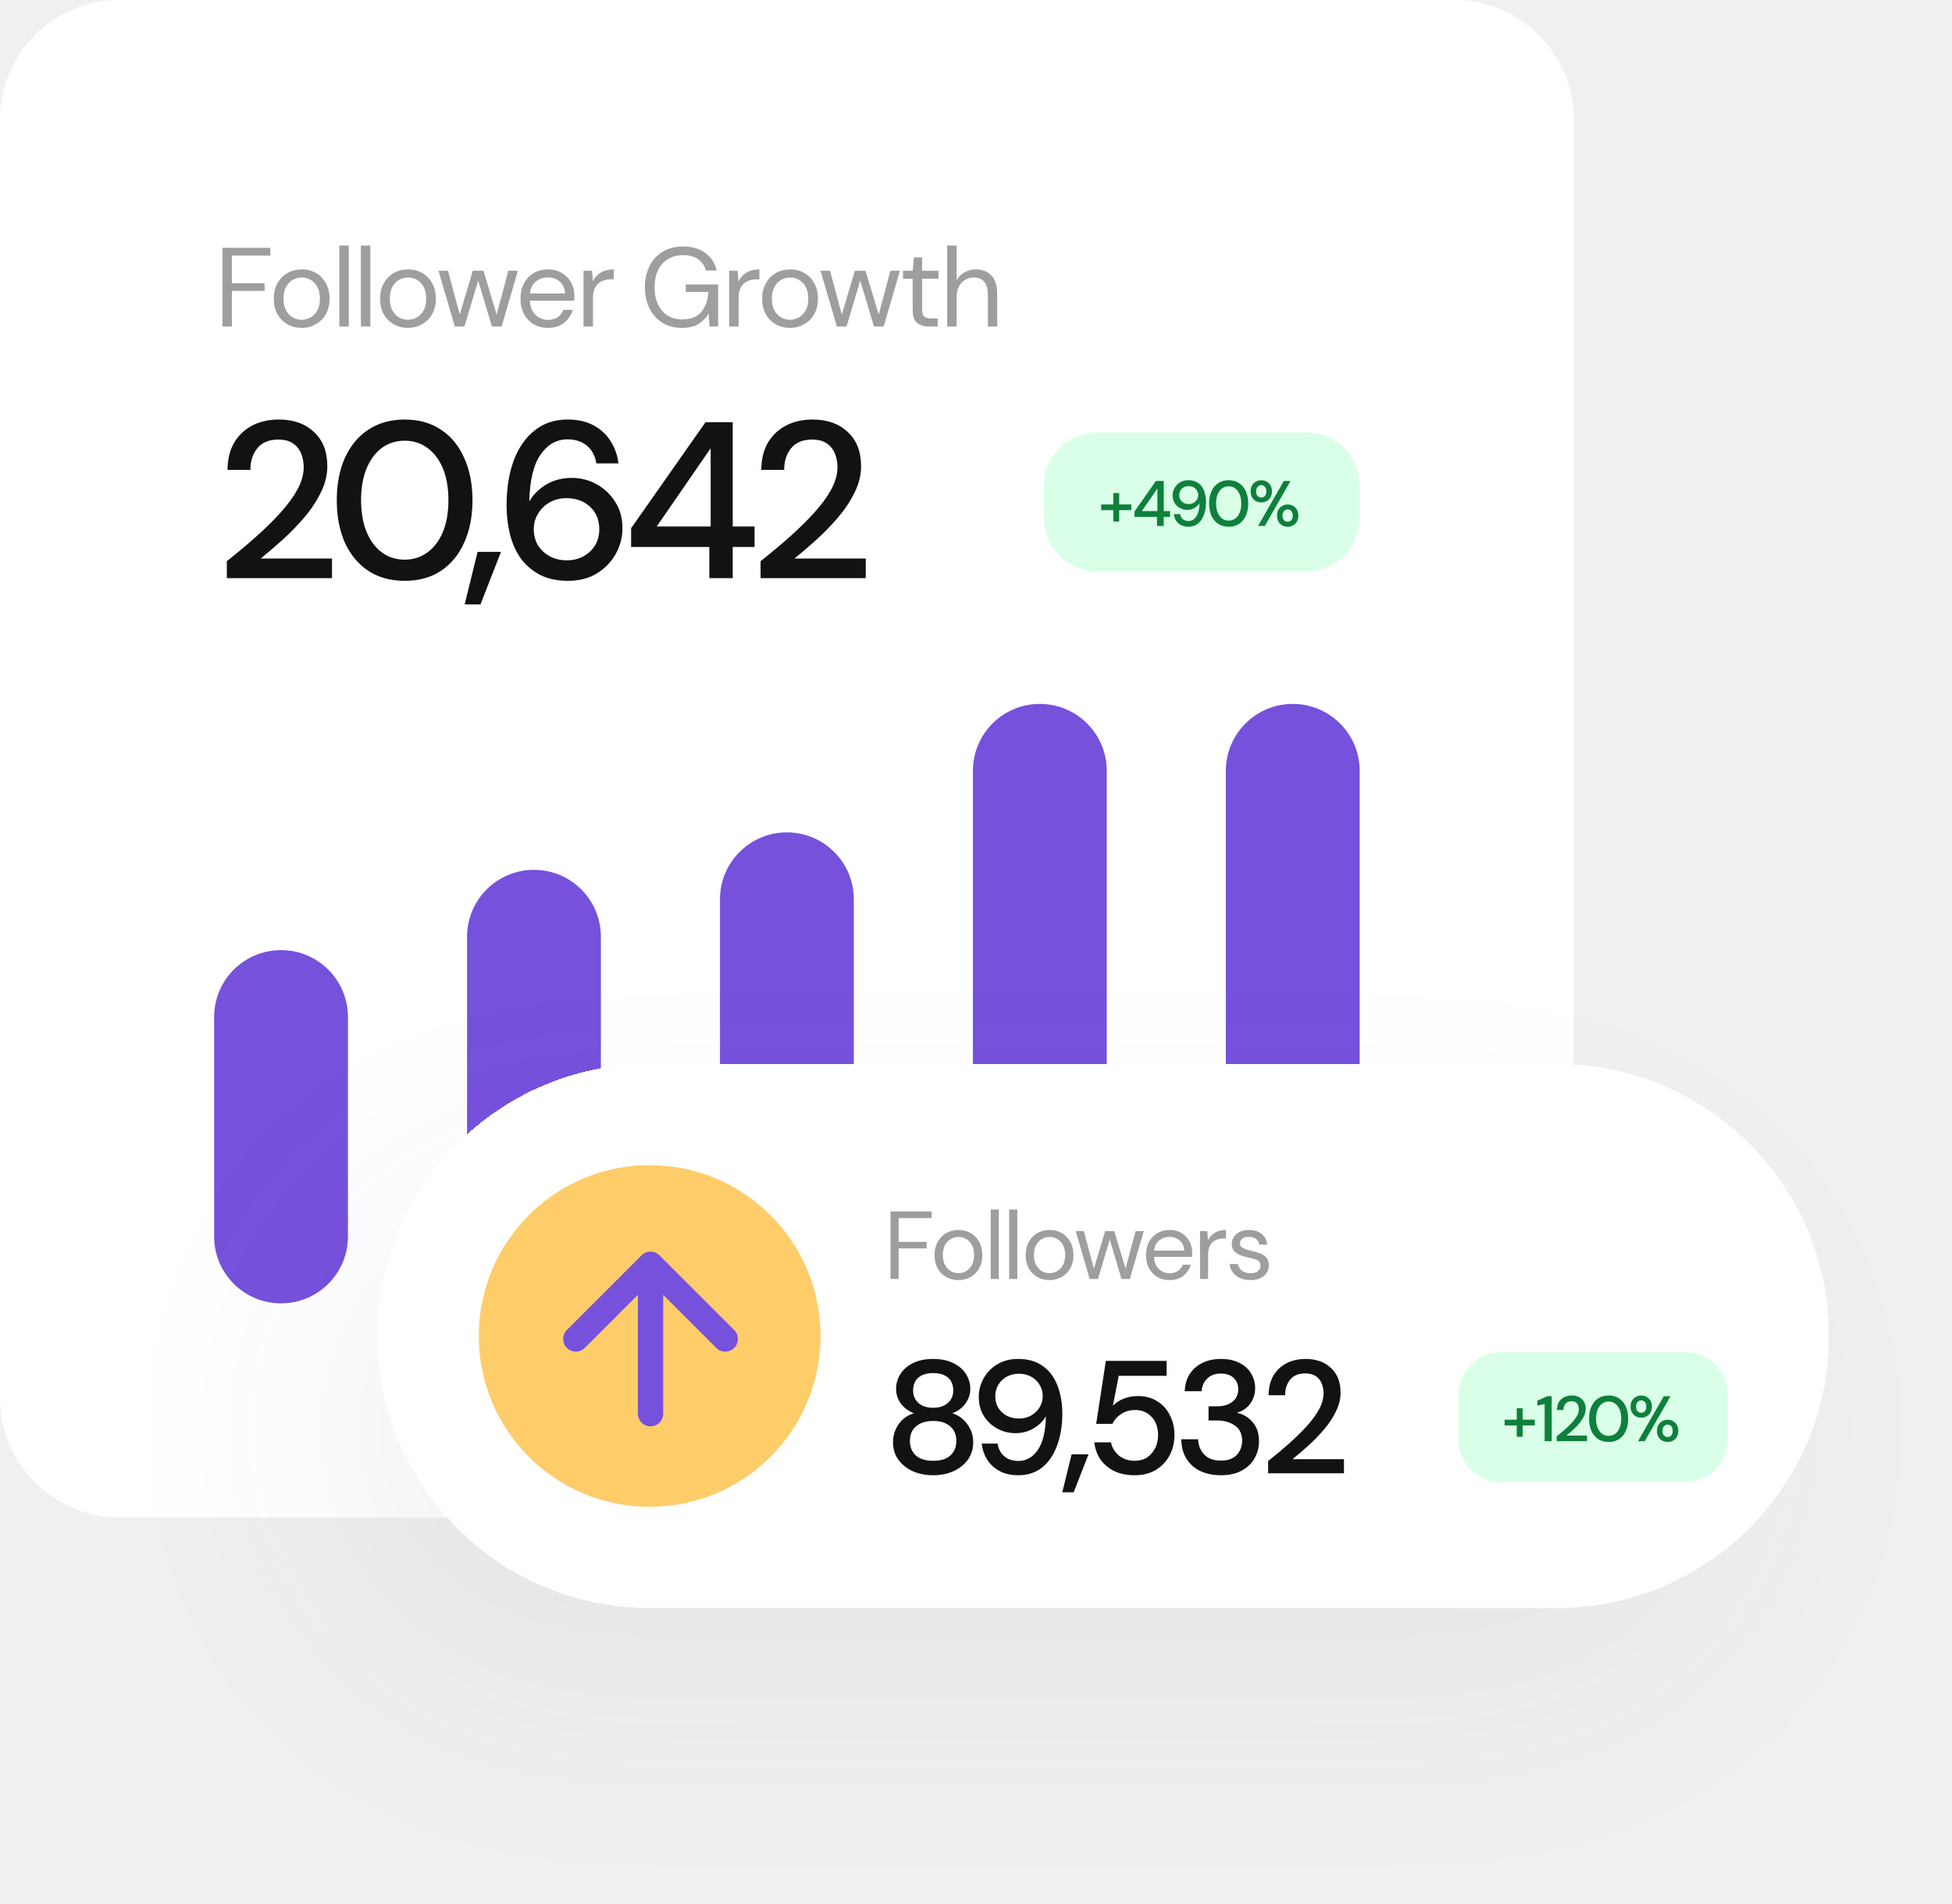
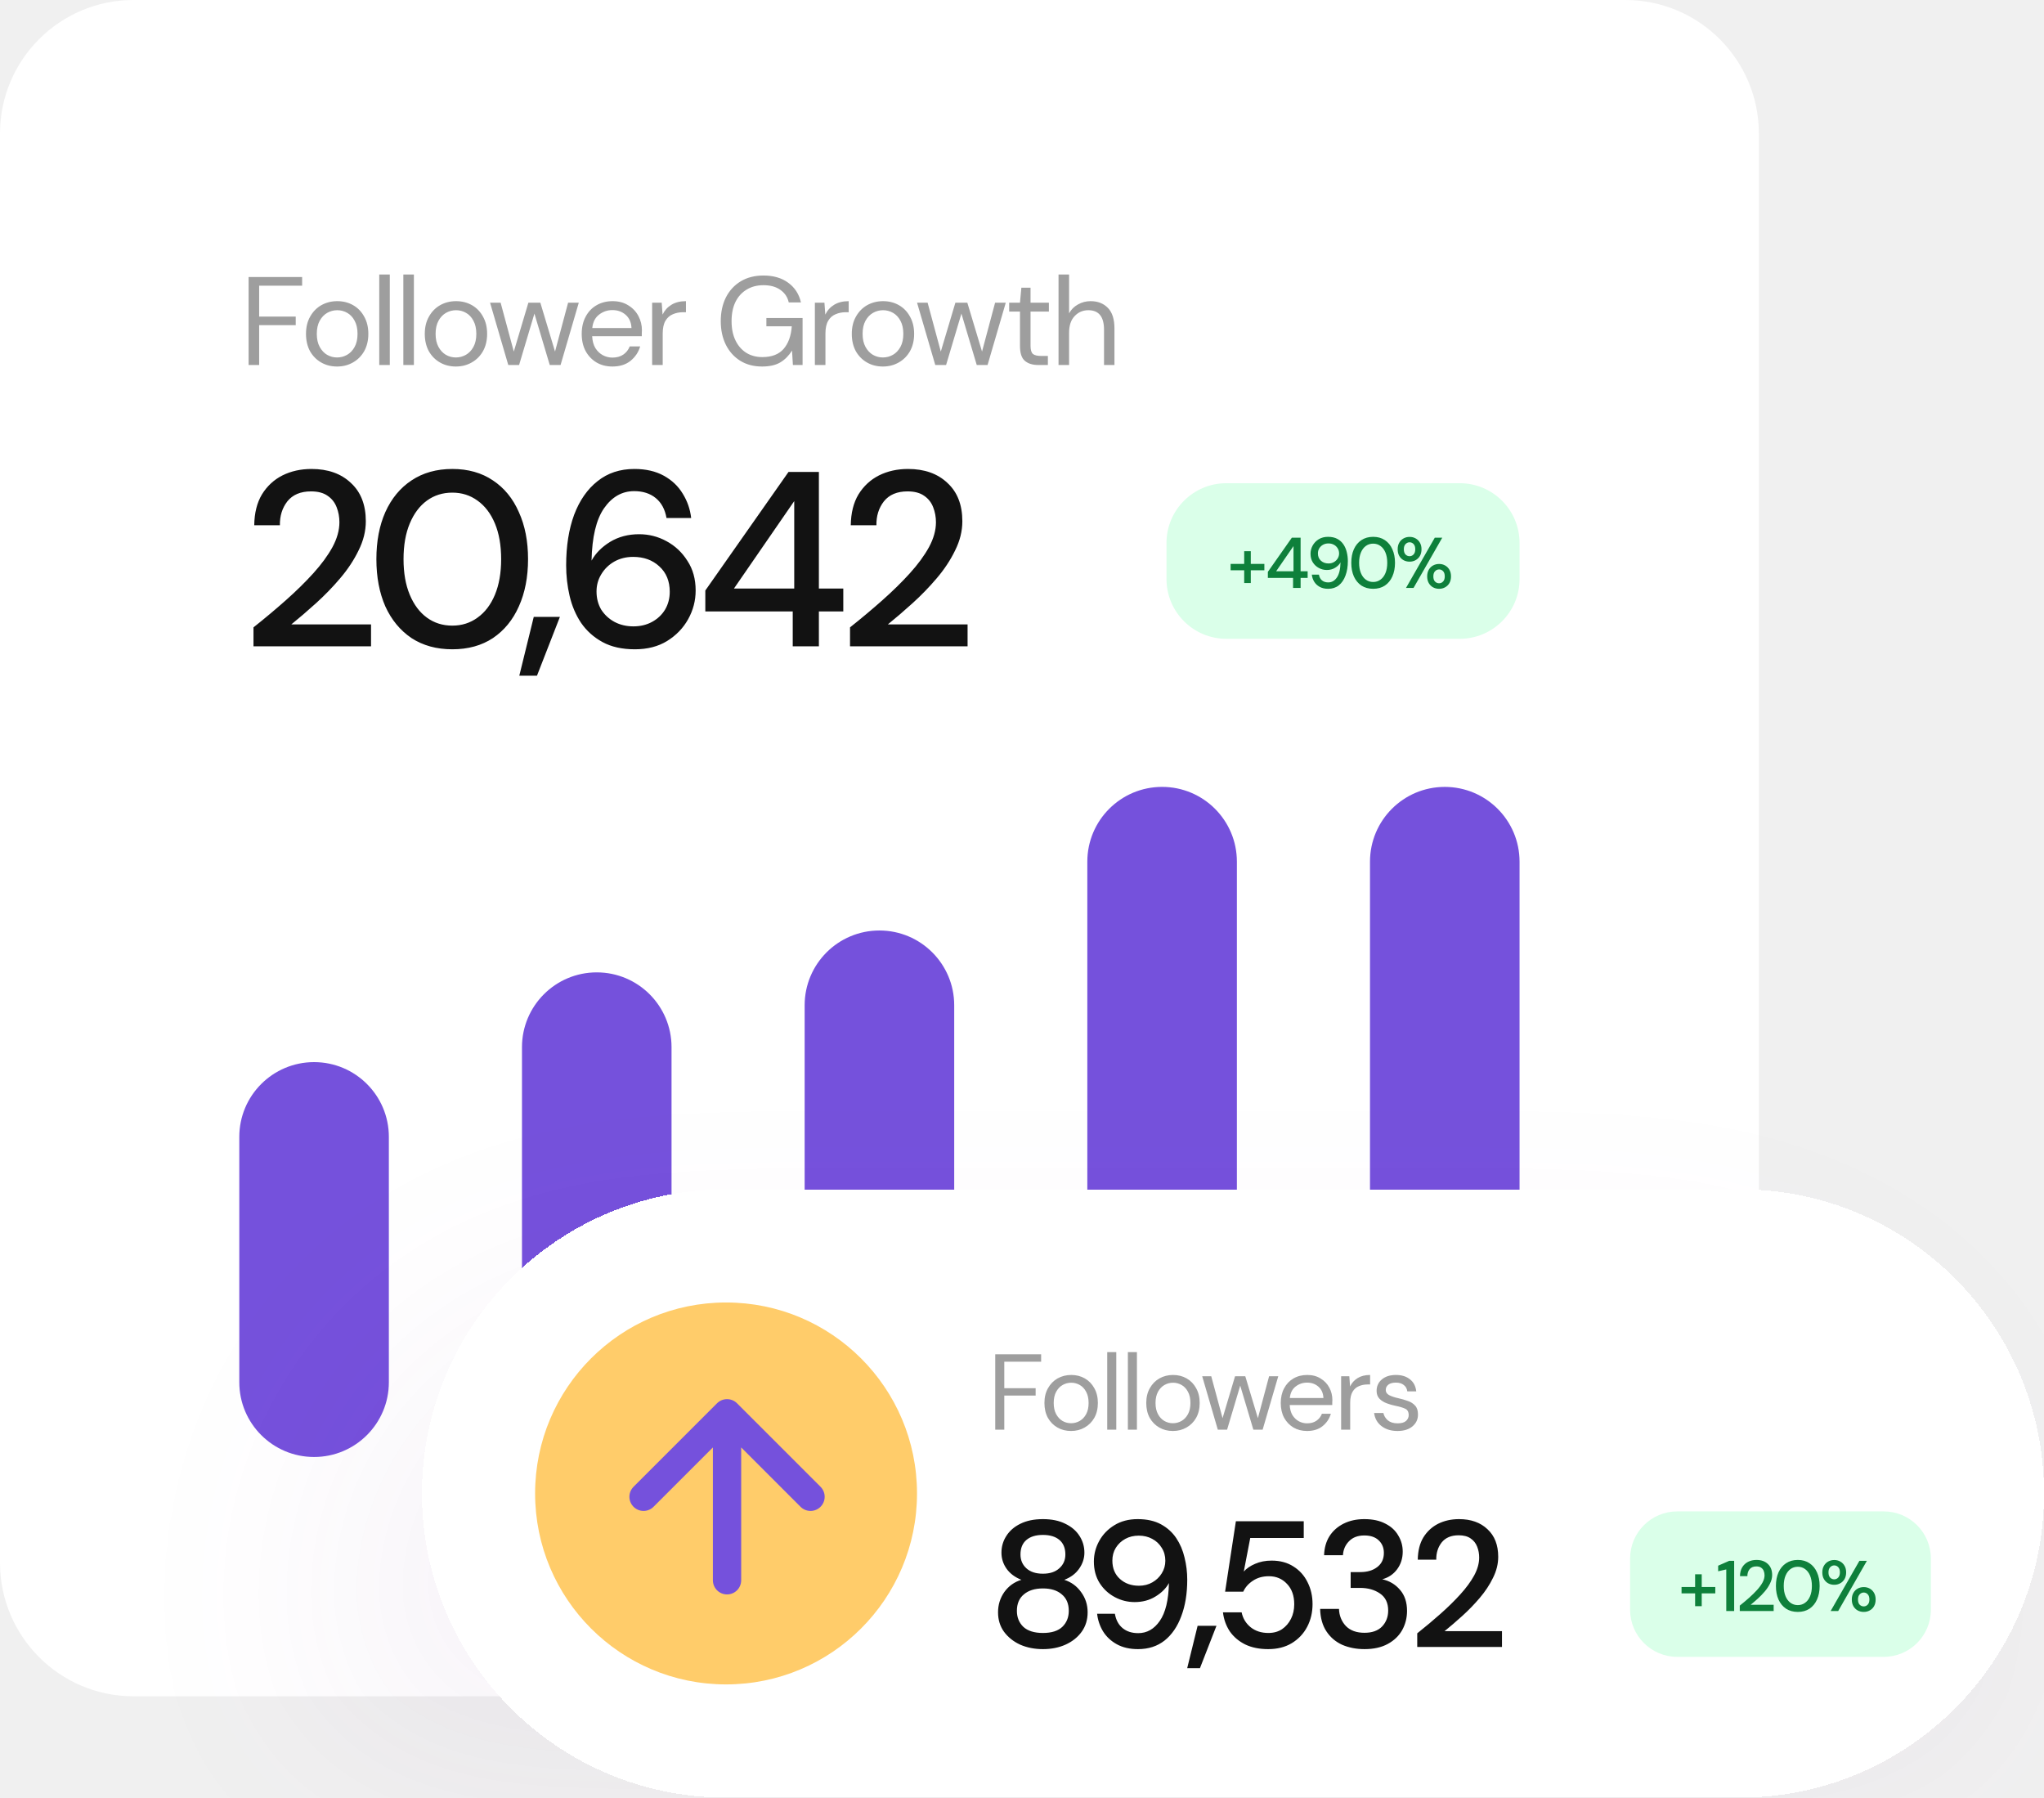
- <svg xmlns="http://www.w3.org/2000/svg" width="243" height="237" viewBox="0 0 243 237" fill="none">
+ <svg xmlns="http://www.w3.org/2000/svg" fill="none" viewBox="0 0 227.68 200.22">
  <rect width="195.918" height="188.939" rx="14.877" fill="white" />
  <path d="M27.691 40.656V30.856H33.655V31.822H28.867V35.266H32.941V36.218H28.867V40.656H27.691ZM37.543 40.824C36.89 40.824 36.302 40.674 35.779 40.376C35.256 40.077 34.841 39.657 34.533 39.116C34.234 38.565 34.085 37.921 34.085 37.184C34.085 36.446 34.239 35.807 34.547 35.266C34.855 34.715 35.27 34.29 35.793 33.992C36.325 33.693 36.918 33.544 37.571 33.544C38.224 33.544 38.812 33.693 39.335 33.992C39.858 34.29 40.268 34.715 40.567 35.266C40.875 35.807 41.029 36.446 41.029 37.184C41.029 37.921 40.875 38.565 40.567 39.116C40.259 39.657 39.839 40.077 39.307 40.376C38.784 40.674 38.196 40.824 37.543 40.824ZM37.543 39.816C37.944 39.816 38.318 39.718 38.663 39.522C39.008 39.326 39.288 39.032 39.503 38.64C39.718 38.248 39.825 37.762 39.825 37.184C39.825 36.605 39.718 36.12 39.503 35.728C39.298 35.336 39.022 35.042 38.677 34.846C38.332 34.65 37.963 34.552 37.571 34.552C37.17 34.552 36.796 34.65 36.451 34.846C36.106 35.042 35.826 35.336 35.611 35.728C35.396 36.12 35.289 36.605 35.289 37.184C35.289 37.762 35.396 38.248 35.611 38.64C35.826 39.032 36.101 39.326 36.437 39.522C36.782 39.718 37.151 39.816 37.543 39.816ZM42.244 40.656V30.576H43.42V40.656H42.244ZM44.928 40.656V30.576H46.104V40.656H44.928ZM50.775 40.824C50.122 40.824 49.534 40.674 49.011 40.376C48.489 40.077 48.073 39.657 47.765 39.116C47.467 38.565 47.317 37.921 47.317 37.184C47.317 36.446 47.471 35.807 47.779 35.266C48.087 34.715 48.502 34.29 49.025 33.992C49.557 33.693 50.15 33.544 50.803 33.544C51.456 33.544 52.044 33.693 52.567 33.992C53.09 34.29 53.501 34.715 53.799 35.266C54.107 35.807 54.261 36.446 54.261 37.184C54.261 37.921 54.107 38.565 53.799 39.116C53.491 39.657 53.071 40.077 52.539 40.376C52.017 40.674 51.428 40.824 50.775 40.824ZM50.775 39.816C51.176 39.816 51.55 39.718 51.895 39.522C52.24 39.326 52.52 39.032 52.735 38.64C52.95 38.248 53.057 37.762 53.057 37.184C53.057 36.605 52.95 36.12 52.735 35.728C52.53 35.336 52.255 35.042 51.909 34.846C51.564 34.65 51.195 34.552 50.803 34.552C50.402 34.552 50.029 34.65 49.683 34.846C49.338 35.042 49.058 35.336 48.843 35.728C48.629 36.12 48.521 36.605 48.521 37.184C48.521 37.762 48.629 38.248 48.843 38.64C49.058 39.032 49.333 39.326 49.669 39.522C50.014 39.718 50.383 39.816 50.775 39.816ZM56.617 40.656L54.587 33.712H55.763L57.233 39.158L58.857 33.712H60.187L61.825 39.158L63.281 33.712H64.471L62.441 40.656H61.237L59.529 34.93L57.821 40.656H56.617ZM68.213 40.824C67.551 40.824 66.963 40.674 66.45 40.376C65.936 40.068 65.53 39.643 65.231 39.102C64.942 38.56 64.797 37.921 64.797 37.184C64.797 36.456 64.942 35.821 65.231 35.28C65.521 34.729 65.922 34.304 66.436 34.006C66.958 33.698 67.56 33.544 68.242 33.544C68.913 33.544 69.492 33.698 69.978 34.006C70.472 34.304 70.85 34.701 71.112 35.196C71.373 35.69 71.504 36.222 71.504 36.792C71.504 36.894 71.499 36.997 71.49 37.1C71.49 37.202 71.49 37.319 71.49 37.45H65.96C65.987 37.982 66.109 38.425 66.323 38.78C66.547 39.125 66.823 39.386 67.15 39.564C67.486 39.741 67.84 39.83 68.213 39.83C68.699 39.83 69.105 39.718 69.431 39.494C69.758 39.27 69.996 38.966 70.145 38.584H71.308C71.121 39.228 70.761 39.764 70.23 40.194C69.707 40.614 69.035 40.824 68.213 40.824ZM68.213 34.538C67.653 34.538 67.154 34.71 66.716 35.056C66.286 35.392 66.039 35.886 65.974 36.54H70.341C70.314 35.914 70.099 35.424 69.698 35.07C69.296 34.715 68.802 34.538 68.213 34.538ZM72.642 40.656V33.712H73.706L73.804 35.042C74.019 34.584 74.346 34.22 74.784 33.95C75.223 33.679 75.764 33.544 76.408 33.544V34.776H76.086C75.675 34.776 75.297 34.85 74.952 35C74.607 35.14 74.332 35.382 74.126 35.728C73.921 36.073 73.818 36.549 73.818 37.156V40.656H72.642ZM84.877 40.824C83.963 40.824 83.16 40.614 82.469 40.194C81.779 39.764 81.242 39.172 80.859 38.416C80.477 37.65 80.285 36.768 80.285 35.77C80.285 34.771 80.477 33.889 80.859 33.124C81.251 32.358 81.802 31.761 82.511 31.332C83.23 30.902 84.075 30.688 85.045 30.688C86.147 30.688 87.061 30.954 87.789 31.486C88.527 32.018 89.003 32.75 89.217 33.684H87.859C87.729 33.096 87.416 32.629 86.921 32.284C86.436 31.938 85.811 31.766 85.045 31.766C84.327 31.766 83.701 31.929 83.169 32.256C82.637 32.573 82.222 33.03 81.923 33.628C81.634 34.225 81.489 34.939 81.489 35.77C81.489 36.6 81.634 37.314 81.923 37.912C82.213 38.509 82.614 38.971 83.127 39.298C83.641 39.615 84.238 39.774 84.919 39.774C85.965 39.774 86.753 39.47 87.285 38.864C87.817 38.248 88.121 37.408 88.195 36.344H85.367V35.42H89.399V40.656H88.321L88.223 39.046C87.869 39.615 87.435 40.054 86.921 40.362C86.408 40.67 85.727 40.824 84.877 40.824ZM90.769 40.656V33.712H91.833L91.931 35.042C92.146 34.584 92.472 34.22 92.911 33.95C93.35 33.679 93.891 33.544 94.535 33.544V34.776H94.213C93.802 34.776 93.424 34.85 93.079 35C92.734 35.14 92.458 35.382 92.253 35.728C92.048 36.073 91.945 36.549 91.945 37.156V40.656H90.769ZM98.339 40.824C97.686 40.824 97.098 40.674 96.575 40.376C96.052 40.077 95.637 39.657 95.329 39.116C95.03 38.565 94.881 37.921 94.881 37.184C94.881 36.446 95.035 35.807 95.343 35.266C95.651 34.715 96.066 34.29 96.589 33.992C97.121 33.693 97.714 33.544 98.367 33.544C99.02 33.544 99.608 33.693 100.131 33.992C100.654 34.29 101.064 34.715 101.363 35.266C101.671 35.807 101.825 36.446 101.825 37.184C101.825 37.921 101.671 38.565 101.363 39.116C101.055 39.657 100.635 40.077 100.103 40.376C99.58 40.674 98.992 40.824 98.339 40.824ZM98.339 39.816C98.74 39.816 99.114 39.718 99.459 39.522C99.804 39.326 100.084 39.032 100.299 38.64C100.514 38.248 100.621 37.762 100.621 37.184C100.621 36.605 100.514 36.12 100.299 35.728C100.094 35.336 99.818 35.042 99.473 34.846C99.128 34.65 98.759 34.552 98.367 34.552C97.966 34.552 97.592 34.65 97.247 34.846C96.902 35.042 96.622 35.336 96.407 35.728C96.192 36.12 96.085 36.605 96.085 37.184C96.085 37.762 96.192 38.248 96.407 38.64C96.622 39.032 96.897 39.326 97.233 39.522C97.578 39.718 97.947 39.816 98.339 39.816ZM104.18 40.656L102.15 33.712H103.326L104.796 39.158L106.42 33.712H107.75L109.388 39.158L110.844 33.712H112.034L110.004 40.656H108.8L107.092 34.93L105.384 40.656H104.18ZM115.659 40.656C115.025 40.656 114.525 40.502 114.161 40.194C113.797 39.886 113.615 39.33 113.615 38.528V34.706H112.411V33.712H113.615L113.769 32.046H114.791V33.712H116.835V34.706H114.791V38.528C114.791 38.966 114.88 39.265 115.057 39.424C115.235 39.573 115.547 39.648 115.995 39.648H116.723V40.656H115.659ZM117.909 40.656V30.576H119.085V34.902C119.319 34.472 119.65 34.141 120.079 33.908C120.509 33.665 120.975 33.544 121.479 33.544C122.282 33.544 122.926 33.796 123.411 34.3C123.897 34.794 124.139 35.56 124.139 36.596V40.656H122.977V36.722C122.977 35.275 122.394 34.552 121.227 34.552C120.621 34.552 120.112 34.771 119.701 35.21C119.291 35.639 119.085 36.255 119.085 37.058V40.656H117.909Z" fill="#9E9E9E" />
  <path d="M28.236 71.987V69.878C29.494 68.88 30.696 67.872 31.843 66.855C32.989 65.838 34.007 64.839 34.894 63.859C35.8 62.86 36.512 61.889 37.03 60.946C37.548 59.984 37.807 59.06 37.807 58.172C37.807 57.58 37.705 57.025 37.502 56.507C37.298 55.971 36.965 55.546 36.503 55.231C36.041 54.898 35.421 54.732 34.645 54.732C33.48 54.732 32.601 55.102 32.009 55.842C31.436 56.581 31.159 57.469 31.177 58.505H28.32C28.338 57.136 28.625 55.99 29.18 55.065C29.753 54.14 30.511 53.437 31.454 52.957C32.416 52.476 33.498 52.235 34.7 52.235C36.531 52.235 37.992 52.753 39.083 53.789C40.193 54.806 40.748 56.23 40.748 58.061C40.748 59.152 40.479 60.234 39.943 61.306C39.425 62.379 38.741 63.415 37.89 64.413C37.058 65.394 36.161 66.318 35.199 67.188C34.238 68.057 33.322 68.843 32.453 69.546H41.33V71.987H28.236ZM50.386 72.32C48.629 72.32 47.113 71.903 45.837 71.071C44.579 70.221 43.608 69.046 42.924 67.548C42.258 66.032 41.925 64.275 41.925 62.278C41.925 60.28 42.258 58.532 42.924 57.035C43.608 55.518 44.579 54.344 45.837 53.511C47.113 52.661 48.629 52.235 50.386 52.235C52.143 52.235 53.65 52.661 54.908 53.511C56.165 54.344 57.127 55.518 57.793 57.035C58.477 58.532 58.819 60.28 58.819 62.278C58.819 64.275 58.477 66.032 57.793 67.548C57.127 69.046 56.165 70.221 54.908 71.071C53.65 71.903 52.143 72.32 50.386 72.32ZM50.386 69.684C51.44 69.684 52.374 69.388 53.188 68.796C54.02 68.205 54.667 67.354 55.13 66.244C55.592 65.135 55.823 63.812 55.823 62.278C55.823 60.742 55.592 59.42 55.13 58.311C54.667 57.201 54.02 56.35 53.188 55.758C52.374 55.167 51.44 54.871 50.386 54.871C49.313 54.871 48.37 55.167 47.556 55.758C46.743 56.35 46.105 57.201 45.642 58.311C45.18 59.42 44.949 60.742 44.949 62.278C44.949 63.812 45.18 65.135 45.642 66.244C46.105 67.354 46.743 68.205 47.556 68.796C48.37 69.388 49.313 69.684 50.386 69.684ZM57.845 75.26L59.454 68.713H62.367L59.814 75.26H57.845ZM70.719 72.32C69.295 72.32 68.093 72.051 67.113 71.515C66.133 70.979 65.338 70.267 64.727 69.379C64.136 68.491 63.71 67.493 63.451 66.383C63.192 65.273 63.063 64.136 63.063 62.971C63.063 60.826 63.359 58.949 63.951 57.34C64.561 55.731 65.43 54.482 66.558 53.595C67.686 52.688 69.055 52.235 70.664 52.235C71.94 52.235 73.031 52.485 73.937 52.984C74.843 53.484 75.546 54.15 76.046 54.982C76.563 55.814 76.878 56.72 76.989 57.7H74.242C74.076 56.739 73.678 55.999 73.049 55.481C72.421 54.963 71.616 54.704 70.636 54.704C69.286 54.704 68.167 55.342 67.279 56.618C66.41 57.876 65.948 59.818 65.892 62.444C66.336 61.63 67.021 60.937 67.945 60.363C68.888 59.79 69.97 59.503 71.191 59.503C72.282 59.503 73.299 59.762 74.242 60.28C75.204 60.798 75.981 61.529 76.573 62.472C77.183 63.396 77.488 64.497 77.488 65.773C77.488 66.901 77.211 67.964 76.656 68.963C76.101 69.962 75.315 70.775 74.298 71.404C73.299 72.014 72.106 72.32 70.719 72.32ZM70.553 69.767C71.33 69.767 72.023 69.601 72.633 69.268C73.244 68.935 73.725 68.482 74.076 67.909C74.427 67.317 74.603 66.651 74.603 65.912C74.603 64.728 74.215 63.785 73.438 63.082C72.68 62.379 71.709 62.028 70.525 62.028C69.748 62.028 69.046 62.203 68.417 62.555C67.807 62.906 67.326 63.378 66.974 63.97C66.623 64.543 66.447 65.181 66.447 65.884C66.447 66.642 66.623 67.317 66.974 67.909C67.344 68.482 67.834 68.935 68.445 69.268C69.073 69.601 69.776 69.767 70.553 69.767ZM88.302 71.987V68.103H78.565V65.773L87.831 52.568H91.215V65.551H93.934V68.103H91.215V71.987H88.302ZM81.756 65.551H88.469V55.814L81.756 65.551ZM94.684 71.987V69.878C95.942 68.88 97.144 67.872 98.29 66.855C99.437 65.838 100.454 64.839 101.342 63.859C102.248 62.86 102.96 61.889 103.478 60.946C103.996 59.984 104.255 59.06 104.255 58.172C104.255 57.58 104.153 57.025 103.949 56.507C103.746 55.971 103.413 55.546 102.951 55.231C102.488 54.898 101.869 54.732 101.092 54.732C99.927 54.732 99.049 55.102 98.457 55.842C97.883 56.581 97.606 57.469 97.624 58.505H94.767C94.786 57.136 95.072 55.99 95.627 55.065C96.201 54.14 96.959 53.437 97.902 52.957C98.864 52.476 99.945 52.235 101.148 52.235C102.978 52.235 104.439 52.753 105.531 53.789C106.64 54.806 107.195 56.23 107.195 58.061C107.195 59.152 106.927 60.234 106.391 61.306C105.873 62.379 105.188 63.415 104.338 64.413C103.506 65.394 102.609 66.318 101.647 67.188C100.685 68.057 99.77 68.843 98.901 69.546H107.778V71.987H94.684Z" fill="#121212" />
  <rect x="129.935" y="53.821" width="39.328" height="17.331" rx="6.664" fill="#DAFFE9" />
  <path d="M137.078 63.52V62.808H138.59V61.392H139.325V62.808H140.837V63.52H139.325V64.943H138.59V63.52H137.078ZM144.034 65.487V64.367H141.227V63.695L143.898 59.889H144.874V63.632H145.658V64.367H144.874V65.487H144.034ZM142.147 63.632H144.082V60.825L142.147 63.632ZM147.945 65.583C147.577 65.583 147.263 65.511 147.001 65.367C146.74 65.223 146.535 65.031 146.386 64.791C146.242 64.551 146.154 64.29 146.122 64.007H146.913C146.961 64.284 147.076 64.498 147.257 64.647C147.439 64.796 147.67 64.871 147.953 64.871C148.342 64.871 148.662 64.69 148.913 64.327C149.169 63.959 149.304 63.397 149.32 62.64C149.193 62.874 148.993 63.074 148.721 63.24C148.454 63.405 148.145 63.487 147.793 63.487C147.479 63.487 147.183 63.413 146.905 63.264C146.628 63.114 146.404 62.906 146.234 62.64C146.063 62.368 145.978 62.048 145.978 61.68C145.978 61.355 146.058 61.048 146.218 60.761C146.378 60.473 146.602 60.241 146.889 60.065C147.183 59.884 147.529 59.793 147.929 59.793C148.34 59.793 148.686 59.87 148.969 60.025C149.251 60.18 149.478 60.385 149.648 60.641C149.819 60.897 149.942 61.184 150.016 61.504C150.096 61.824 150.136 62.152 150.136 62.488C150.136 63.106 150.048 63.648 149.872 64.111C149.702 64.575 149.454 64.938 149.129 65.199C148.803 65.455 148.409 65.583 147.945 65.583ZM147.985 62.76C148.209 62.76 148.409 62.709 148.585 62.608C148.761 62.507 148.899 62.373 149.001 62.208C149.107 62.038 149.161 61.851 149.161 61.648C149.161 61.43 149.107 61.238 149.001 61.072C148.899 60.902 148.758 60.769 148.577 60.673C148.401 60.577 148.201 60.529 147.977 60.529C147.753 60.529 147.553 60.577 147.377 60.673C147.201 60.769 147.06 60.902 146.953 61.072C146.852 61.238 146.802 61.427 146.802 61.64C146.802 61.981 146.913 62.253 147.137 62.456C147.361 62.658 147.644 62.76 147.985 62.76ZM152.958 65.583C152.451 65.583 152.014 65.463 151.646 65.223C151.284 64.978 151.004 64.639 150.807 64.207C150.615 63.77 150.519 63.264 150.519 62.688C150.519 62.112 150.615 61.608 150.807 61.176C151.004 60.739 151.284 60.401 151.646 60.161C152.014 59.916 152.451 59.793 152.958 59.793C153.464 59.793 153.899 59.916 154.261 60.161C154.624 60.401 154.901 60.739 155.093 61.176C155.29 61.608 155.389 62.112 155.389 62.688C155.389 63.264 155.29 63.77 155.093 64.207C154.901 64.639 154.624 64.978 154.261 65.223C153.899 65.463 153.464 65.583 152.958 65.583ZM152.958 64.823C153.261 64.823 153.531 64.738 153.765 64.567C154.005 64.397 154.192 64.151 154.325 63.831C154.458 63.511 154.525 63.13 154.525 62.688C154.525 62.245 154.458 61.864 154.325 61.544C154.192 61.224 154.005 60.979 153.765 60.809C153.531 60.638 153.261 60.553 152.958 60.553C152.648 60.553 152.377 60.638 152.142 60.809C151.907 60.979 151.723 61.224 151.59 61.544C151.457 61.864 151.39 62.245 151.39 62.688C151.39 63.13 151.457 63.511 151.59 63.831C151.723 64.151 151.907 64.397 152.142 64.567C152.377 64.738 152.648 64.823 152.958 64.823ZM157.013 62.56C156.763 62.56 156.536 62.504 156.333 62.392C156.136 62.28 155.979 62.123 155.862 61.92C155.744 61.712 155.686 61.464 155.686 61.176C155.686 60.894 155.744 60.651 155.862 60.449C155.979 60.241 156.139 60.081 156.341 59.969C156.544 59.857 156.771 59.801 157.021 59.801C157.266 59.801 157.488 59.857 157.685 59.969C157.887 60.081 158.047 60.241 158.165 60.449C158.282 60.651 158.341 60.894 158.341 61.176C158.341 61.464 158.282 61.712 158.165 61.92C158.047 62.123 157.887 62.28 157.685 62.392C157.488 62.504 157.264 62.56 157.013 62.56ZM156.613 65.487L159.82 59.889H160.652L157.453 65.487H156.613ZM157.013 61.952C157.184 61.952 157.33 61.888 157.453 61.76C157.581 61.627 157.645 61.432 157.645 61.176C157.645 60.921 157.584 60.729 157.461 60.601C157.338 60.468 157.189 60.401 157.013 60.401C156.843 60.401 156.693 60.468 156.565 60.601C156.437 60.729 156.373 60.921 156.373 61.176C156.373 61.432 156.435 61.627 156.557 61.76C156.685 61.888 156.837 61.952 157.013 61.952ZM160.3 65.583C160.049 65.583 159.823 65.527 159.62 65.415C159.423 65.303 159.266 65.145 159.148 64.943C159.031 64.735 158.972 64.487 158.972 64.199C158.972 63.917 159.031 63.672 159.148 63.464C159.266 63.256 159.425 63.096 159.628 62.984C159.831 62.872 160.057 62.816 160.308 62.816C160.553 62.816 160.774 62.872 160.971 62.984C161.174 63.096 161.334 63.256 161.451 63.464C161.569 63.672 161.627 63.917 161.627 64.199C161.627 64.487 161.569 64.735 161.451 64.943C161.334 65.145 161.174 65.303 160.971 65.415C160.774 65.527 160.55 65.583 160.3 65.583ZM160.3 64.967C160.47 64.967 160.617 64.903 160.74 64.775C160.868 64.647 160.931 64.455 160.931 64.199C160.931 63.943 160.87 63.751 160.748 63.623C160.625 63.49 160.476 63.424 160.3 63.424C160.129 63.424 159.98 63.49 159.852 63.623C159.724 63.751 159.66 63.943 159.66 64.199C159.66 64.455 159.721 64.647 159.844 64.775C159.972 64.903 160.124 64.967 160.3 64.967Z" fill="#0E803B" />
  <path fill-rule="evenodd" clip-rule="evenodd" d="M34.985 118.302C39.586 118.302 43.315 122.031 43.315 126.632L43.315 153.954C43.315 158.554 39.586 162.284 34.985 162.284C30.385 162.284 26.655 158.554 26.655 153.954L26.655 126.632C26.655 122.031 30.385 118.302 34.985 118.302Z" fill="#7551DC" />
  <path fill-rule="evenodd" clip-rule="evenodd" d="M66.472 108.306C71.073 108.306 74.802 112.036 74.802 116.636L74.802 153.954C74.802 158.554 71.073 162.284 66.472 162.284C61.872 162.284 58.143 158.554 58.143 153.954L58.143 116.636C58.143 112.036 61.872 108.306 66.472 108.306Z" fill="#7551DC" />
  <path fill-rule="evenodd" clip-rule="evenodd" d="M97.959 103.641C102.559 103.641 106.289 107.371 106.289 111.971L106.289 153.954C106.289 158.554 102.559 162.284 97.959 162.284C93.358 162.284 89.629 158.554 89.629 153.954L89.629 111.971C89.629 107.371 93.358 103.641 97.959 103.641Z" fill="#7551DC" />
  <path fill-rule="evenodd" clip-rule="evenodd" d="M129.446 87.646C134.047 87.646 137.776 91.375 137.776 95.976V153.954C137.776 158.554 134.047 162.284 129.446 162.284C124.846 162.284 121.116 158.554 121.116 153.954V95.976C121.116 91.375 124.846 87.646 129.446 87.646Z" fill="#7551DC" />
  <path fill-rule="evenodd" clip-rule="evenodd" d="M160.932 87.648C165.533 87.648 169.262 91.377 169.262 95.978L169.262 153.954C169.262 158.554 165.533 162.284 160.932 162.284C156.332 162.284 152.603 158.554 152.603 153.954L152.603 95.978C152.603 91.377 156.332 87.648 160.932 87.648Z" fill="#7551DC" />
  <g filter="url(#filter0_d_2042_14)">
    <rect x="47" y="132.47" width="180.684" height="67.75" rx="33.875" fill="white" shape-rendering="crispEdges" />
    <circle cx="80.875" cy="166.345" r="21.27" fill="#FFCC6A" />
    <path d="M71.684 166.717L80.984 157.416M80.984 157.416L90.284 166.717M80.984 157.416V176.017" stroke="#7551DC" stroke-width="3.151" stroke-linecap="round" stroke-linejoin="round" />
    <path d="M110.859 159.244V150.844H115.971V151.672H111.867V154.624H115.359V155.44H111.867V159.244H110.859ZM119.303 159.388C118.743 159.388 118.239 159.26 117.791 159.004C117.343 158.748 116.987 158.388 116.723 157.924C116.467 157.452 116.339 156.9 116.339 156.268C116.339 155.636 116.471 155.088 116.735 154.624C116.999 154.152 117.355 153.788 117.803 153.532C118.259 153.276 118.767 153.148 119.327 153.148C119.887 153.148 120.391 153.276 120.839 153.532C121.287 153.788 121.639 154.152 121.895 154.624C122.159 155.088 122.291 155.636 122.291 156.268C122.291 156.9 122.159 157.452 121.895 157.924C121.631 158.388 121.271 158.748 120.815 159.004C120.367 159.26 119.863 159.388 119.303 159.388ZM119.303 158.524C119.647 158.524 119.967 158.44 120.263 158.272C120.559 158.104 120.799 157.852 120.983 157.516C121.167 157.18 121.259 156.764 121.259 156.268C121.259 155.772 121.167 155.356 120.983 155.02C120.807 154.684 120.571 154.432 120.275 154.264C119.979 154.096 119.663 154.012 119.327 154.012C118.983 154.012 118.663 154.096 118.367 154.264C118.071 154.432 117.831 154.684 117.647 155.02C117.463 155.356 117.371 155.772 117.371 156.268C117.371 156.764 117.463 157.18 117.647 157.516C117.831 157.852 118.067 158.104 118.355 158.272C118.651 158.44 118.967 158.524 119.303 158.524ZM123.333 159.244V150.604H124.341V159.244H123.333ZM125.633 159.244V150.604H126.641V159.244H125.633ZM130.645 159.388C130.085 159.388 129.581 159.26 129.133 159.004C128.685 158.748 128.329 158.388 128.065 157.924C127.809 157.452 127.681 156.9 127.681 156.268C127.681 155.636 127.813 155.088 128.077 154.624C128.341 154.152 128.697 153.788 129.145 153.532C129.601 153.276 130.109 153.148 130.669 153.148C131.229 153.148 131.733 153.276 132.181 153.532C132.629 153.788 132.981 154.152 133.237 154.624C133.501 155.088 133.633 155.636 133.633 156.268C133.633 156.9 133.501 157.452 133.237 157.924C132.973 158.388 132.613 158.748 132.157 159.004C131.709 159.26 131.205 159.388 130.645 159.388ZM130.645 158.524C130.989 158.524 131.309 158.44 131.605 158.272C131.901 158.104 132.141 157.852 132.325 157.516C132.509 157.18 132.601 156.764 132.601 156.268C132.601 155.772 132.509 155.356 132.325 155.02C132.149 154.684 131.913 154.432 131.617 154.264C131.321 154.096 131.005 154.012 130.669 154.012C130.325 154.012 130.005 154.096 129.709 154.264C129.413 154.432 129.173 154.684 128.989 155.02C128.805 155.356 128.713 155.772 128.713 156.268C128.713 156.764 128.805 157.18 128.989 157.516C129.173 157.852 129.409 158.104 129.697 158.272C129.993 158.44 130.309 158.524 130.645 158.524ZM135.652 159.244L133.912 153.292H134.92L136.18 157.96L137.572 153.292H138.712L140.116 157.96L141.364 153.292H142.384L140.644 159.244H139.612L138.148 154.336L136.684 159.244H135.652ZM145.592 159.388C145.024 159.388 144.52 159.26 144.08 159.004C143.64 158.74 143.292 158.376 143.036 157.912C142.788 157.448 142.664 156.9 142.664 156.268C142.664 155.644 142.788 155.1 143.036 154.636C143.284 154.164 143.628 153.8 144.068 153.544C144.516 153.28 145.032 153.148 145.616 153.148C146.192 153.148 146.688 153.28 147.104 153.544C147.528 153.8 147.852 154.14 148.076 154.564C148.3 154.988 148.412 155.444 148.412 155.932C148.412 156.02 148.408 156.108 148.4 156.196C148.4 156.284 148.4 156.384 148.4 156.496H143.66C143.684 156.952 143.788 157.332 143.972 157.636C144.164 157.932 144.4 158.156 144.68 158.308C144.968 158.46 145.272 158.536 145.592 158.536C146.008 158.536 146.356 158.44 146.636 158.248C146.916 158.056 147.12 157.796 147.248 157.468H148.244C148.084 158.02 147.776 158.48 147.32 158.848C146.872 159.208 146.296 159.388 145.592 159.388ZM145.592 154C145.112 154 144.684 154.148 144.308 154.444C143.94 154.732 143.728 155.156 143.672 155.716H147.416C147.392 155.18 147.208 154.76 146.864 154.456C146.52 154.152 146.096 154 145.592 154ZM149.388 159.244V153.292H150.3L150.384 154.432C150.568 154.04 150.848 153.728 151.224 153.496C151.6 153.264 152.064 153.148 152.616 153.148V154.204H152.34C151.988 154.204 151.664 154.268 151.368 154.396C151.072 154.516 150.836 154.724 150.66 155.02C150.484 155.316 150.396 155.724 150.396 156.244V159.244H149.388ZM155.667 159.388C154.955 159.388 154.363 159.208 153.891 158.848C153.419 158.488 153.143 158 153.063 157.384H154.095C154.159 157.696 154.323 157.968 154.587 158.2C154.859 158.424 155.223 158.536 155.679 158.536C156.103 158.536 156.415 158.448 156.615 158.272C156.815 158.088 156.915 157.872 156.915 157.624C156.915 157.264 156.783 157.024 156.519 156.904C156.263 156.784 155.899 156.676 155.427 156.58C155.107 156.516 154.787 156.424 154.467 156.304C154.147 156.184 153.879 156.016 153.663 155.8C153.447 155.576 153.339 155.284 153.339 154.924C153.339 154.404 153.531 153.98 153.915 153.652C154.307 153.316 154.835 153.148 155.499 153.148C156.131 153.148 156.647 153.308 157.047 153.628C157.455 153.94 157.691 154.388 157.755 154.972H156.759C156.719 154.668 156.587 154.432 156.363 154.264C156.147 154.088 155.855 154 155.487 154C155.127 154 154.847 154.076 154.647 154.228C154.455 154.38 154.359 154.58 154.359 154.828C154.359 155.068 154.483 155.256 154.731 155.392C154.987 155.528 155.331 155.644 155.763 155.74C156.131 155.82 156.479 155.92 156.807 156.04C157.143 156.152 157.415 156.324 157.623 156.556C157.839 156.78 157.947 157.108 157.947 157.54C157.955 158.076 157.751 158.52 157.335 158.872C156.927 159.216 156.371 159.388 155.667 159.388Z" fill="#9E9E9E" />
    <path d="M116.171 183.685C115.237 183.685 114.391 183.519 113.631 183.185C112.884 182.839 112.284 182.359 111.831 181.745C111.391 181.132 111.171 180.412 111.171 179.585C111.171 178.745 111.404 177.992 111.871 177.325C112.351 176.659 112.984 176.205 113.771 175.965C113.064 175.685 112.517 175.279 112.131 174.745C111.744 174.199 111.551 173.599 111.551 172.945C111.551 172.265 111.731 171.645 112.091 171.085C112.451 170.512 112.971 170.059 113.651 169.725C114.344 169.379 115.184 169.205 116.171 169.205C117.157 169.205 117.991 169.379 118.671 169.725C119.364 170.059 119.891 170.512 120.251 171.085C120.611 171.645 120.791 172.265 120.791 172.945C120.791 173.585 120.591 174.185 120.191 174.745C119.804 175.292 119.257 175.699 118.551 175.965C119.337 176.219 119.964 176.679 120.431 177.345C120.911 177.999 121.151 178.745 121.151 179.585C121.151 180.412 120.931 181.132 120.491 181.745C120.051 182.359 119.451 182.839 118.691 183.185C117.944 183.519 117.104 183.685 116.171 183.685ZM116.171 175.285C116.944 175.285 117.551 175.085 117.991 174.685C118.444 174.285 118.671 173.772 118.671 173.145C118.671 172.439 118.451 171.899 118.011 171.525C117.571 171.152 116.957 170.965 116.171 170.965C115.384 170.965 114.771 171.152 114.331 171.525C113.891 171.899 113.671 172.439 113.671 173.145C113.671 173.772 113.891 174.285 114.331 174.685C114.771 175.085 115.384 175.285 116.171 175.285ZM116.171 181.885C117.131 181.885 117.851 181.659 118.331 181.205C118.811 180.739 119.051 180.145 119.051 179.425C119.051 178.625 118.791 178.012 118.271 177.585C117.764 177.145 117.064 176.925 116.171 176.925C115.277 176.925 114.571 177.145 114.051 177.585C113.531 178.012 113.271 178.625 113.271 179.425C113.271 180.145 113.511 180.739 113.991 181.205C114.484 181.659 115.211 181.885 116.171 181.885ZM126.766 183.685C125.846 183.685 125.059 183.505 124.406 183.145C123.752 182.785 123.239 182.305 122.866 181.705C122.506 181.105 122.286 180.452 122.206 179.745H124.186C124.306 180.439 124.592 180.972 125.046 181.345C125.499 181.719 126.079 181.905 126.786 181.905C127.759 181.905 128.559 181.452 129.186 180.545C129.826 179.625 130.166 178.219 130.206 176.325C129.886 176.912 129.386 177.412 128.706 177.825C128.039 178.239 127.266 178.445 126.386 178.445C125.599 178.445 124.859 178.259 124.166 177.885C123.472 177.512 122.912 176.992 122.486 176.325C122.059 175.645 121.846 174.845 121.846 173.925C121.846 173.112 122.046 172.345 122.446 171.625C122.846 170.905 123.406 170.325 124.126 169.885C124.859 169.432 125.726 169.205 126.726 169.205C127.752 169.205 128.619 169.399 129.326 169.785C130.032 170.172 130.599 170.685 131.026 171.325C131.452 171.965 131.759 172.685 131.946 173.485C132.146 174.285 132.246 175.105 132.246 175.945C132.246 177.492 132.026 178.845 131.586 180.005C131.159 181.165 130.539 182.072 129.726 182.725C128.912 183.365 127.926 183.685 126.766 183.685ZM126.866 176.625C127.426 176.625 127.926 176.499 128.366 176.245C128.806 175.992 129.152 175.659 129.406 175.245C129.672 174.819 129.806 174.352 129.806 173.845C129.806 173.299 129.672 172.819 129.406 172.405C129.152 171.979 128.799 171.645 128.346 171.405C127.906 171.165 127.406 171.045 126.846 171.045C126.286 171.045 125.786 171.165 125.346 171.405C124.906 171.645 124.552 171.979 124.286 172.405C124.032 172.819 123.906 173.292 123.906 173.825C123.906 174.679 124.186 175.359 124.746 175.865C125.306 176.372 126.012 176.625 126.866 176.625ZM132.242 185.805L133.402 181.085H135.502L133.662 185.805H132.242ZM141.264 183.685C140.278 183.685 139.424 183.512 138.704 183.165C137.984 182.805 137.411 182.319 136.984 181.705C136.571 181.079 136.318 180.372 136.224 179.585H138.304C138.438 180.252 138.771 180.805 139.304 181.245C139.838 181.672 140.498 181.885 141.284 181.885C141.871 181.885 142.378 181.745 142.804 181.465C143.231 181.172 143.564 180.785 143.804 180.305C144.044 179.825 144.164 179.285 144.164 178.685C144.164 177.739 143.898 176.985 143.364 176.425C142.831 175.852 142.158 175.565 141.344 175.565C140.651 175.565 140.058 175.732 139.564 176.065C139.071 176.385 138.711 176.792 138.484 177.285H136.464L137.664 169.445H145.224V171.305H139.264L138.544 175.045C138.851 174.699 139.271 174.412 139.804 174.185C140.351 173.945 140.964 173.825 141.644 173.825C142.591 173.825 143.404 174.045 144.084 174.485C144.764 174.912 145.284 175.492 145.644 176.225C146.018 176.959 146.204 177.772 146.204 178.665C146.204 179.599 146.004 180.445 145.604 181.205C145.204 181.965 144.631 182.572 143.884 183.025C143.151 183.465 142.278 183.685 141.264 183.685ZM151.989 183.685C151.082 183.685 150.255 183.525 149.509 183.205C148.775 182.872 148.189 182.372 147.749 181.705C147.309 181.039 147.075 180.205 147.049 179.205H149.149C149.175 179.952 149.429 180.585 149.909 181.105C150.402 181.612 151.095 181.865 151.989 181.865C152.842 181.865 153.495 181.632 153.949 181.165C154.402 180.685 154.629 180.092 154.629 179.385C154.629 178.532 154.322 177.899 153.709 177.485C153.109 177.072 152.369 176.865 151.489 176.865H150.449V175.105H151.509C152.295 175.105 152.929 174.919 153.409 174.545C153.902 174.172 154.149 173.645 154.149 172.965C154.149 172.392 153.955 171.925 153.569 171.565C153.195 171.205 152.662 171.025 151.969 171.025C151.249 171.025 150.682 171.239 150.269 171.665C149.855 172.079 149.629 172.599 149.589 173.225H147.489C147.515 172.412 147.715 171.705 148.089 171.105C148.475 170.505 149.002 170.039 149.669 169.705C150.335 169.372 151.102 169.205 151.969 169.205C152.902 169.205 153.682 169.372 154.309 169.705C154.949 170.025 155.429 170.465 155.749 171.025C156.082 171.572 156.249 172.172 156.249 172.825C156.249 173.572 156.042 174.225 155.629 174.785C155.215 175.345 154.662 175.719 153.969 175.905C154.769 176.079 155.429 176.472 155.949 177.085C156.469 177.685 156.729 178.465 156.729 179.425C156.729 180.199 156.549 180.912 156.189 181.565C155.829 182.205 155.295 182.719 154.589 183.105C153.882 183.492 153.015 183.685 151.989 183.685ZM157.865 183.445V181.925C158.771 181.205 159.638 180.479 160.465 179.745C161.291 179.012 162.025 178.292 162.665 177.585C163.318 176.865 163.831 176.165 164.205 175.485C164.578 174.792 164.765 174.125 164.765 173.485C164.765 173.059 164.691 172.659 164.545 172.285C164.398 171.899 164.158 171.592 163.825 171.365C163.491 171.125 163.045 171.005 162.485 171.005C161.645 171.005 161.011 171.272 160.585 171.805C160.171 172.339 159.971 172.979 159.985 173.725H157.925C157.938 172.739 158.145 171.912 158.545 171.245C158.958 170.579 159.505 170.072 160.185 169.725C160.878 169.379 161.658 169.205 162.525 169.205C163.845 169.205 164.898 169.579 165.685 170.325C166.485 171.059 166.885 172.085 166.885 173.405C166.885 174.192 166.691 174.972 166.305 175.745C165.931 176.519 165.438 177.265 164.825 177.985C164.225 178.692 163.578 179.359 162.885 179.985C162.191 180.612 161.531 181.179 160.905 181.685H167.305V183.445H157.865Z" fill="#121212" />
    <rect x="181.575" y="168.345" width="33.504" height="16.202" rx="5.252" fill="#DAFFE9" />
    <path d="M187.307 177.478V176.767H188.818V175.351H189.554V176.767H191.065V177.478H189.554V178.902H188.818V177.478H187.307ZM192.288 179.445V174.807L191.384 175.015V174.392L192.623 173.848H193.167V179.445H192.288ZM193.793 179.445V178.838C194.155 178.55 194.502 178.259 194.832 177.966C195.163 177.673 195.456 177.385 195.712 177.102C195.973 176.815 196.178 176.535 196.328 176.263C196.477 175.986 196.552 175.719 196.552 175.463C196.552 175.292 196.522 175.133 196.464 174.983C196.405 174.829 196.309 174.706 196.176 174.615C196.042 174.519 195.864 174.472 195.64 174.472C195.304 174.472 195.051 174.578 194.88 174.791C194.715 175.005 194.635 175.261 194.64 175.559H193.817C193.822 175.165 193.905 174.834 194.065 174.567C194.23 174.301 194.448 174.098 194.72 173.96C194.998 173.821 195.309 173.752 195.656 173.752C196.184 173.752 196.605 173.901 196.919 174.2C197.239 174.493 197.399 174.903 197.399 175.431C197.399 175.746 197.322 176.058 197.167 176.367C197.018 176.676 196.821 176.974 196.576 177.262C196.336 177.545 196.077 177.811 195.8 178.062C195.523 178.313 195.259 178.539 195.008 178.742H197.567V179.445H193.793ZM200.258 179.541C199.751 179.541 199.314 179.421 198.946 179.182C198.584 178.936 198.304 178.598 198.107 178.166C197.915 177.729 197.819 177.222 197.819 176.647C197.819 176.071 197.915 175.567 198.107 175.135C198.304 174.698 198.584 174.36 198.946 174.12C199.314 173.874 199.751 173.752 200.258 173.752C200.764 173.752 201.199 173.874 201.561 174.12C201.924 174.36 202.201 174.698 202.393 175.135C202.59 175.567 202.689 176.071 202.689 176.647C202.689 177.222 202.59 177.729 202.393 178.166C202.201 178.598 201.924 178.936 201.561 179.182C201.199 179.421 200.764 179.541 200.258 179.541ZM200.258 178.782C200.562 178.782 200.831 178.696 201.065 178.526C201.305 178.355 201.492 178.11 201.625 177.79C201.758 177.47 201.825 177.089 201.825 176.647C201.825 176.204 201.758 175.823 201.625 175.503C201.492 175.183 201.305 174.938 201.065 174.767C200.831 174.597 200.562 174.511 200.258 174.511C199.948 174.511 199.677 174.597 199.442 174.767C199.207 174.938 199.024 175.183 198.89 175.503C198.757 175.823 198.69 176.204 198.69 176.647C198.69 177.089 198.757 177.47 198.89 177.79C199.024 178.11 199.207 178.355 199.442 178.526C199.677 178.696 199.948 178.782 200.258 178.782ZM204.313 176.519C204.063 176.519 203.836 176.463 203.633 176.351C203.436 176.239 203.279 176.082 203.162 175.879C203.044 175.671 202.986 175.423 202.986 175.135C202.986 174.853 203.044 174.61 203.162 174.408C203.279 174.2 203.439 174.04 203.641 173.928C203.844 173.816 204.071 173.76 204.321 173.76C204.566 173.76 204.788 173.816 204.985 173.928C205.187 174.04 205.347 174.2 205.465 174.408C205.582 174.61 205.641 174.853 205.641 175.135C205.641 175.423 205.582 175.671 205.465 175.879C205.347 176.082 205.187 176.239 204.985 176.351C204.788 176.463 204.564 176.519 204.313 176.519ZM203.913 179.445L207.12 173.848H207.952L204.753 179.445H203.913ZM204.313 175.911C204.484 175.911 204.63 175.847 204.753 175.719C204.881 175.586 204.945 175.391 204.945 175.135C204.945 174.879 204.884 174.687 204.761 174.559C204.638 174.426 204.489 174.36 204.313 174.36C204.143 174.36 203.993 174.426 203.865 174.559C203.737 174.687 203.673 174.879 203.673 175.135C203.673 175.391 203.735 175.586 203.857 175.719C203.985 175.847 204.137 175.911 204.313 175.911ZM207.6 179.541C207.349 179.541 207.123 179.485 206.92 179.373C206.723 179.262 206.566 179.104 206.448 178.902C206.331 178.694 206.272 178.446 206.272 178.158C206.272 177.875 206.331 177.63 206.448 177.422C206.566 177.214 206.725 177.054 206.928 176.942C207.131 176.831 207.357 176.775 207.608 176.775C207.853 176.775 208.074 176.831 208.272 176.942C208.474 177.054 208.634 177.214 208.751 177.422C208.869 177.63 208.927 177.875 208.927 178.158C208.927 178.446 208.869 178.694 208.751 178.902C208.634 179.104 208.474 179.262 208.272 179.373C208.074 179.485 207.85 179.541 207.6 179.541ZM207.6 178.926C207.77 178.926 207.917 178.862 208.04 178.734C208.168 178.606 208.232 178.414 208.232 178.158C208.232 177.902 208.17 177.71 208.048 177.582C207.925 177.449 207.776 177.382 207.6 177.382C207.429 177.382 207.28 177.449 207.152 177.582C207.024 177.71 206.96 177.902 206.96 178.158C206.96 178.414 207.021 178.606 207.144 178.734C207.272 178.862 207.424 178.926 207.6 178.926Z" fill="#0E803B" />
  </g>
  <defs>
    <filter id="filter0_d_2042_14" x="12.765" y="119.754" width="229.591" height="116.657" filterUnits="userSpaceOnUse" color-interpolation-filters="sRGB">
      <feFlood flood-opacity="0" result="BackgroundImageFix" />
      <feColorMatrix in="SourceAlpha" type="matrix" values="0 0 0 0 0 0 0 0 0 0 0 0 0 0 0 0 0 0 127 0" result="hardAlpha" />
      <feOffset dx="-9.781" dy="11.738" />
      <feGaussianBlur stdDeviation="12.227" />
      <feComposite in2="hardAlpha" operator="out" />
      <feColorMatrix type="matrix" values="0 0 0 0 0.384 0 0 0 0 0.103 0 0 0 0 0.483 0 0 0 0.05 0" />
      <feBlend mode="normal" in2="BackgroundImageFix" result="effect1_dropShadow_2042_14" />
      <feBlend mode="normal" in="SourceGraphic" in2="effect1_dropShadow_2042_14" result="shape" />
    </filter>
  </defs>
</svg>
